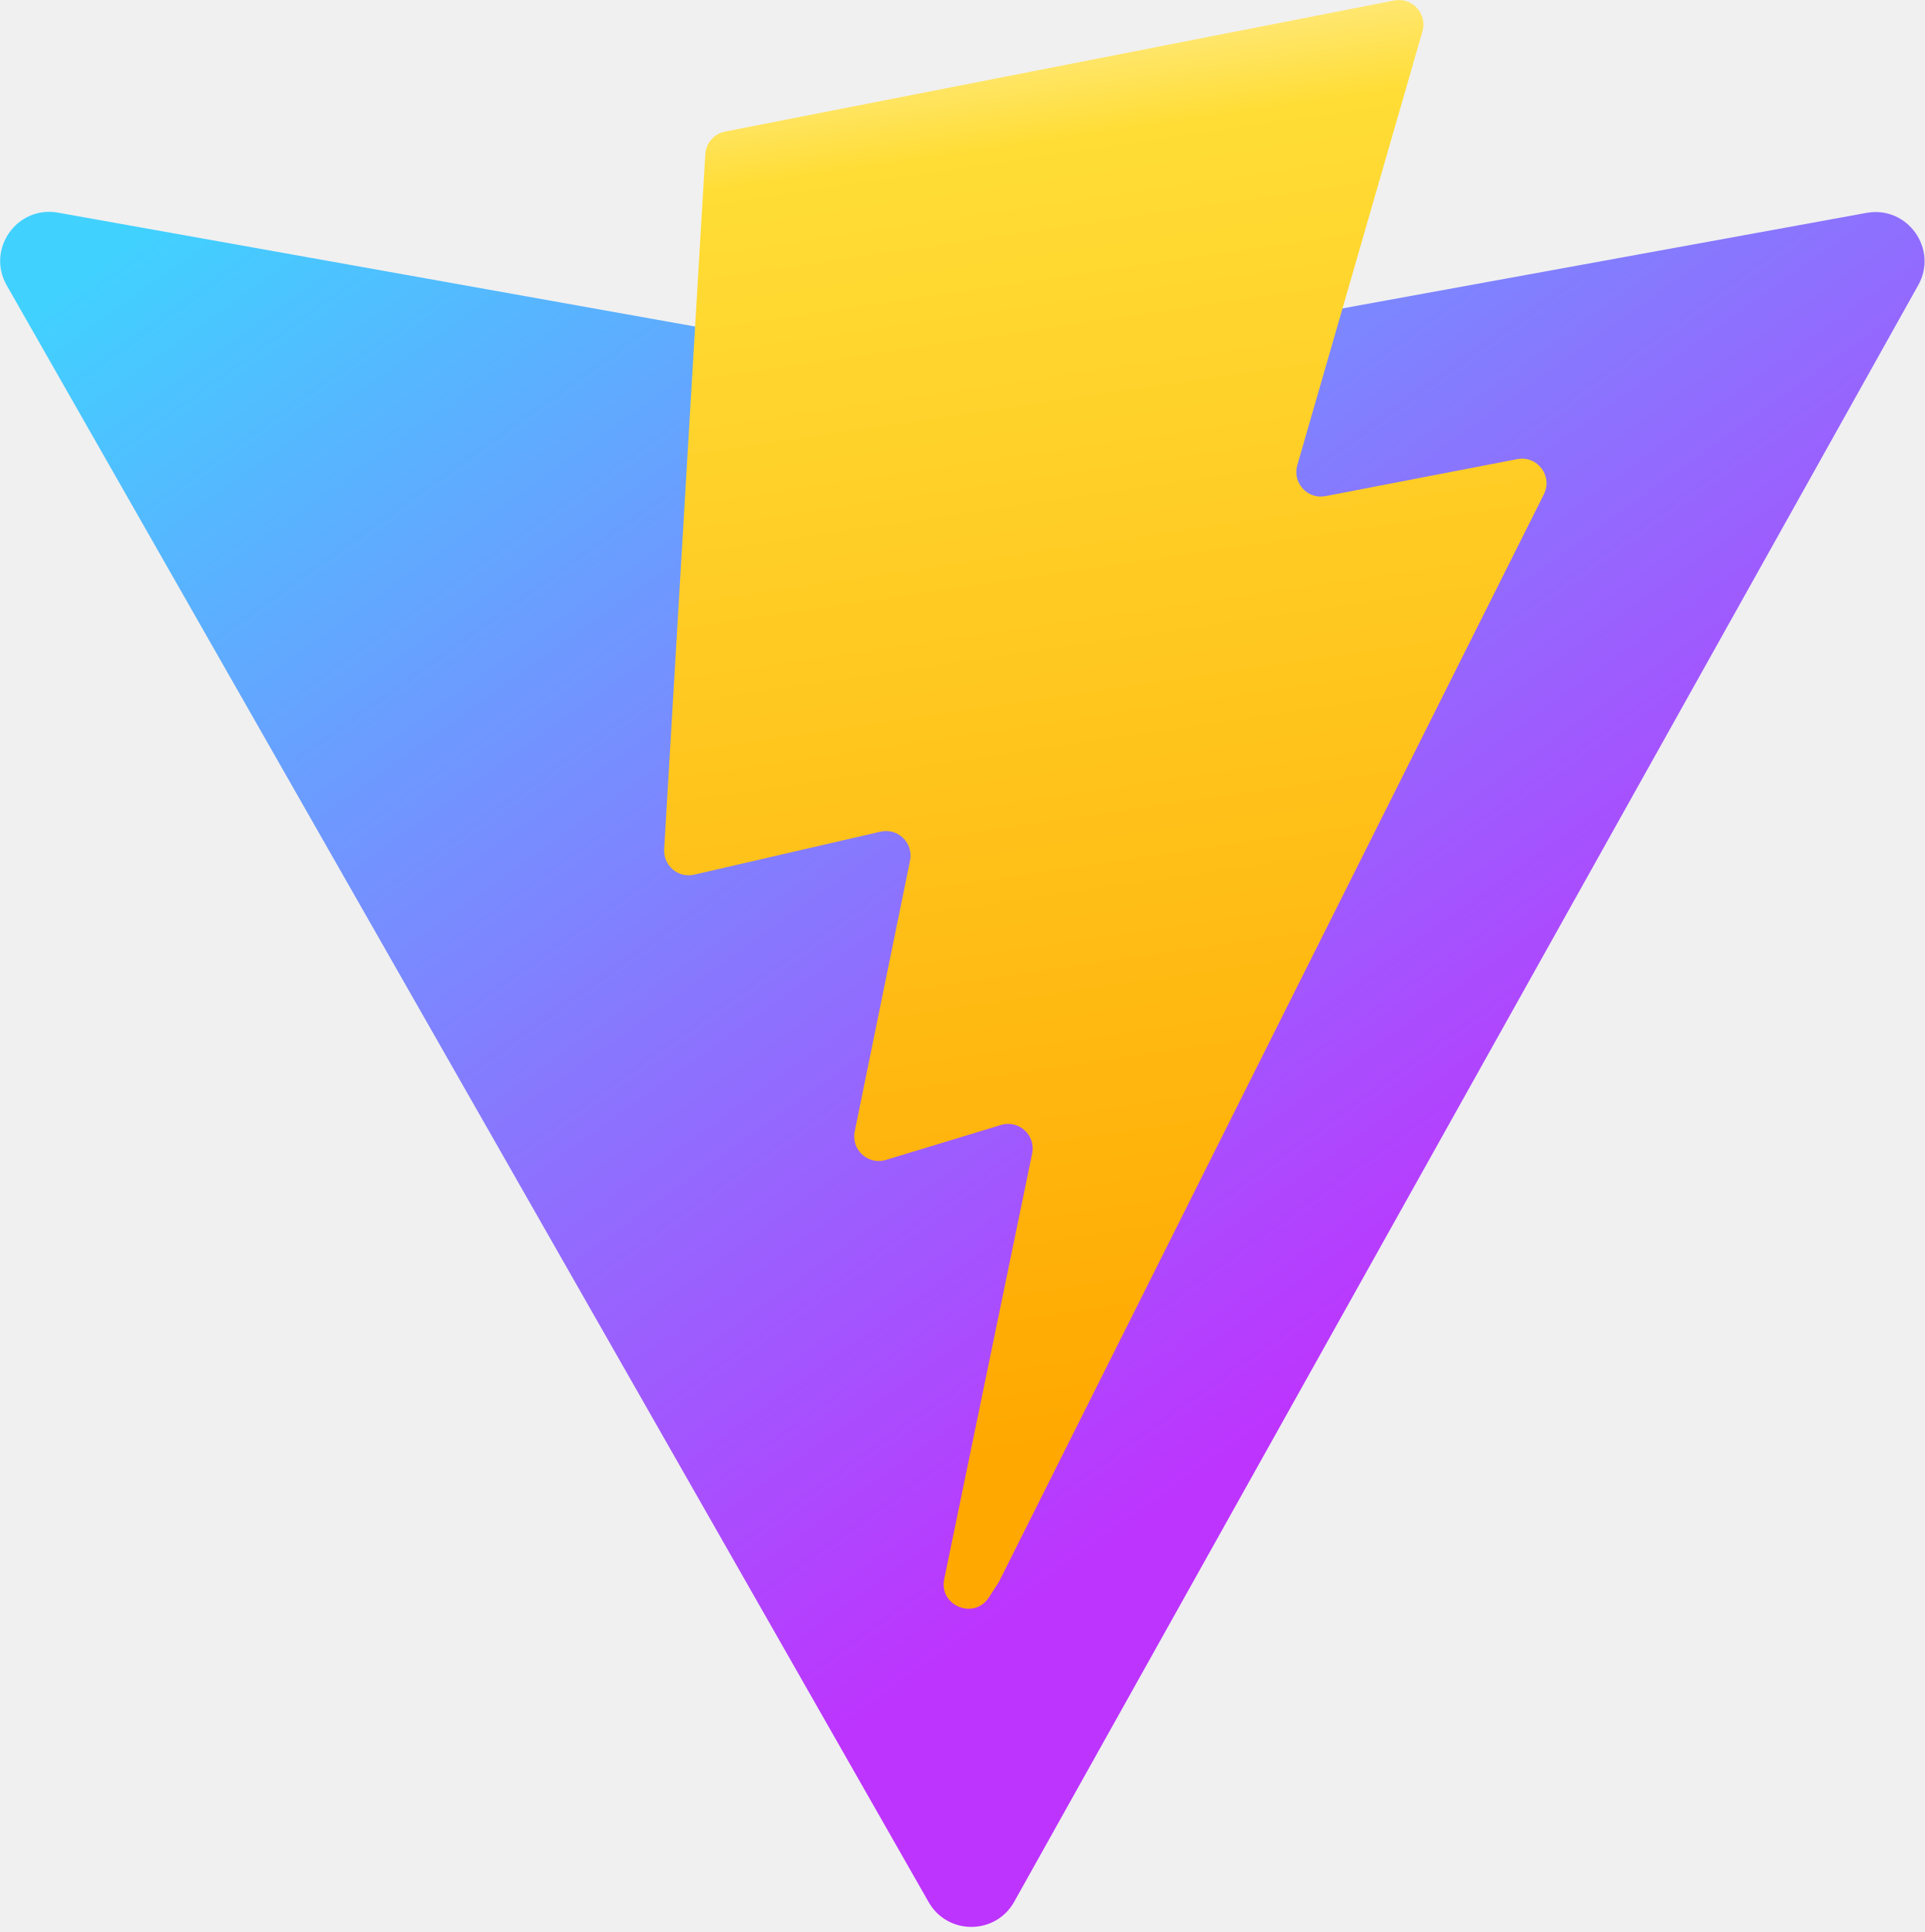
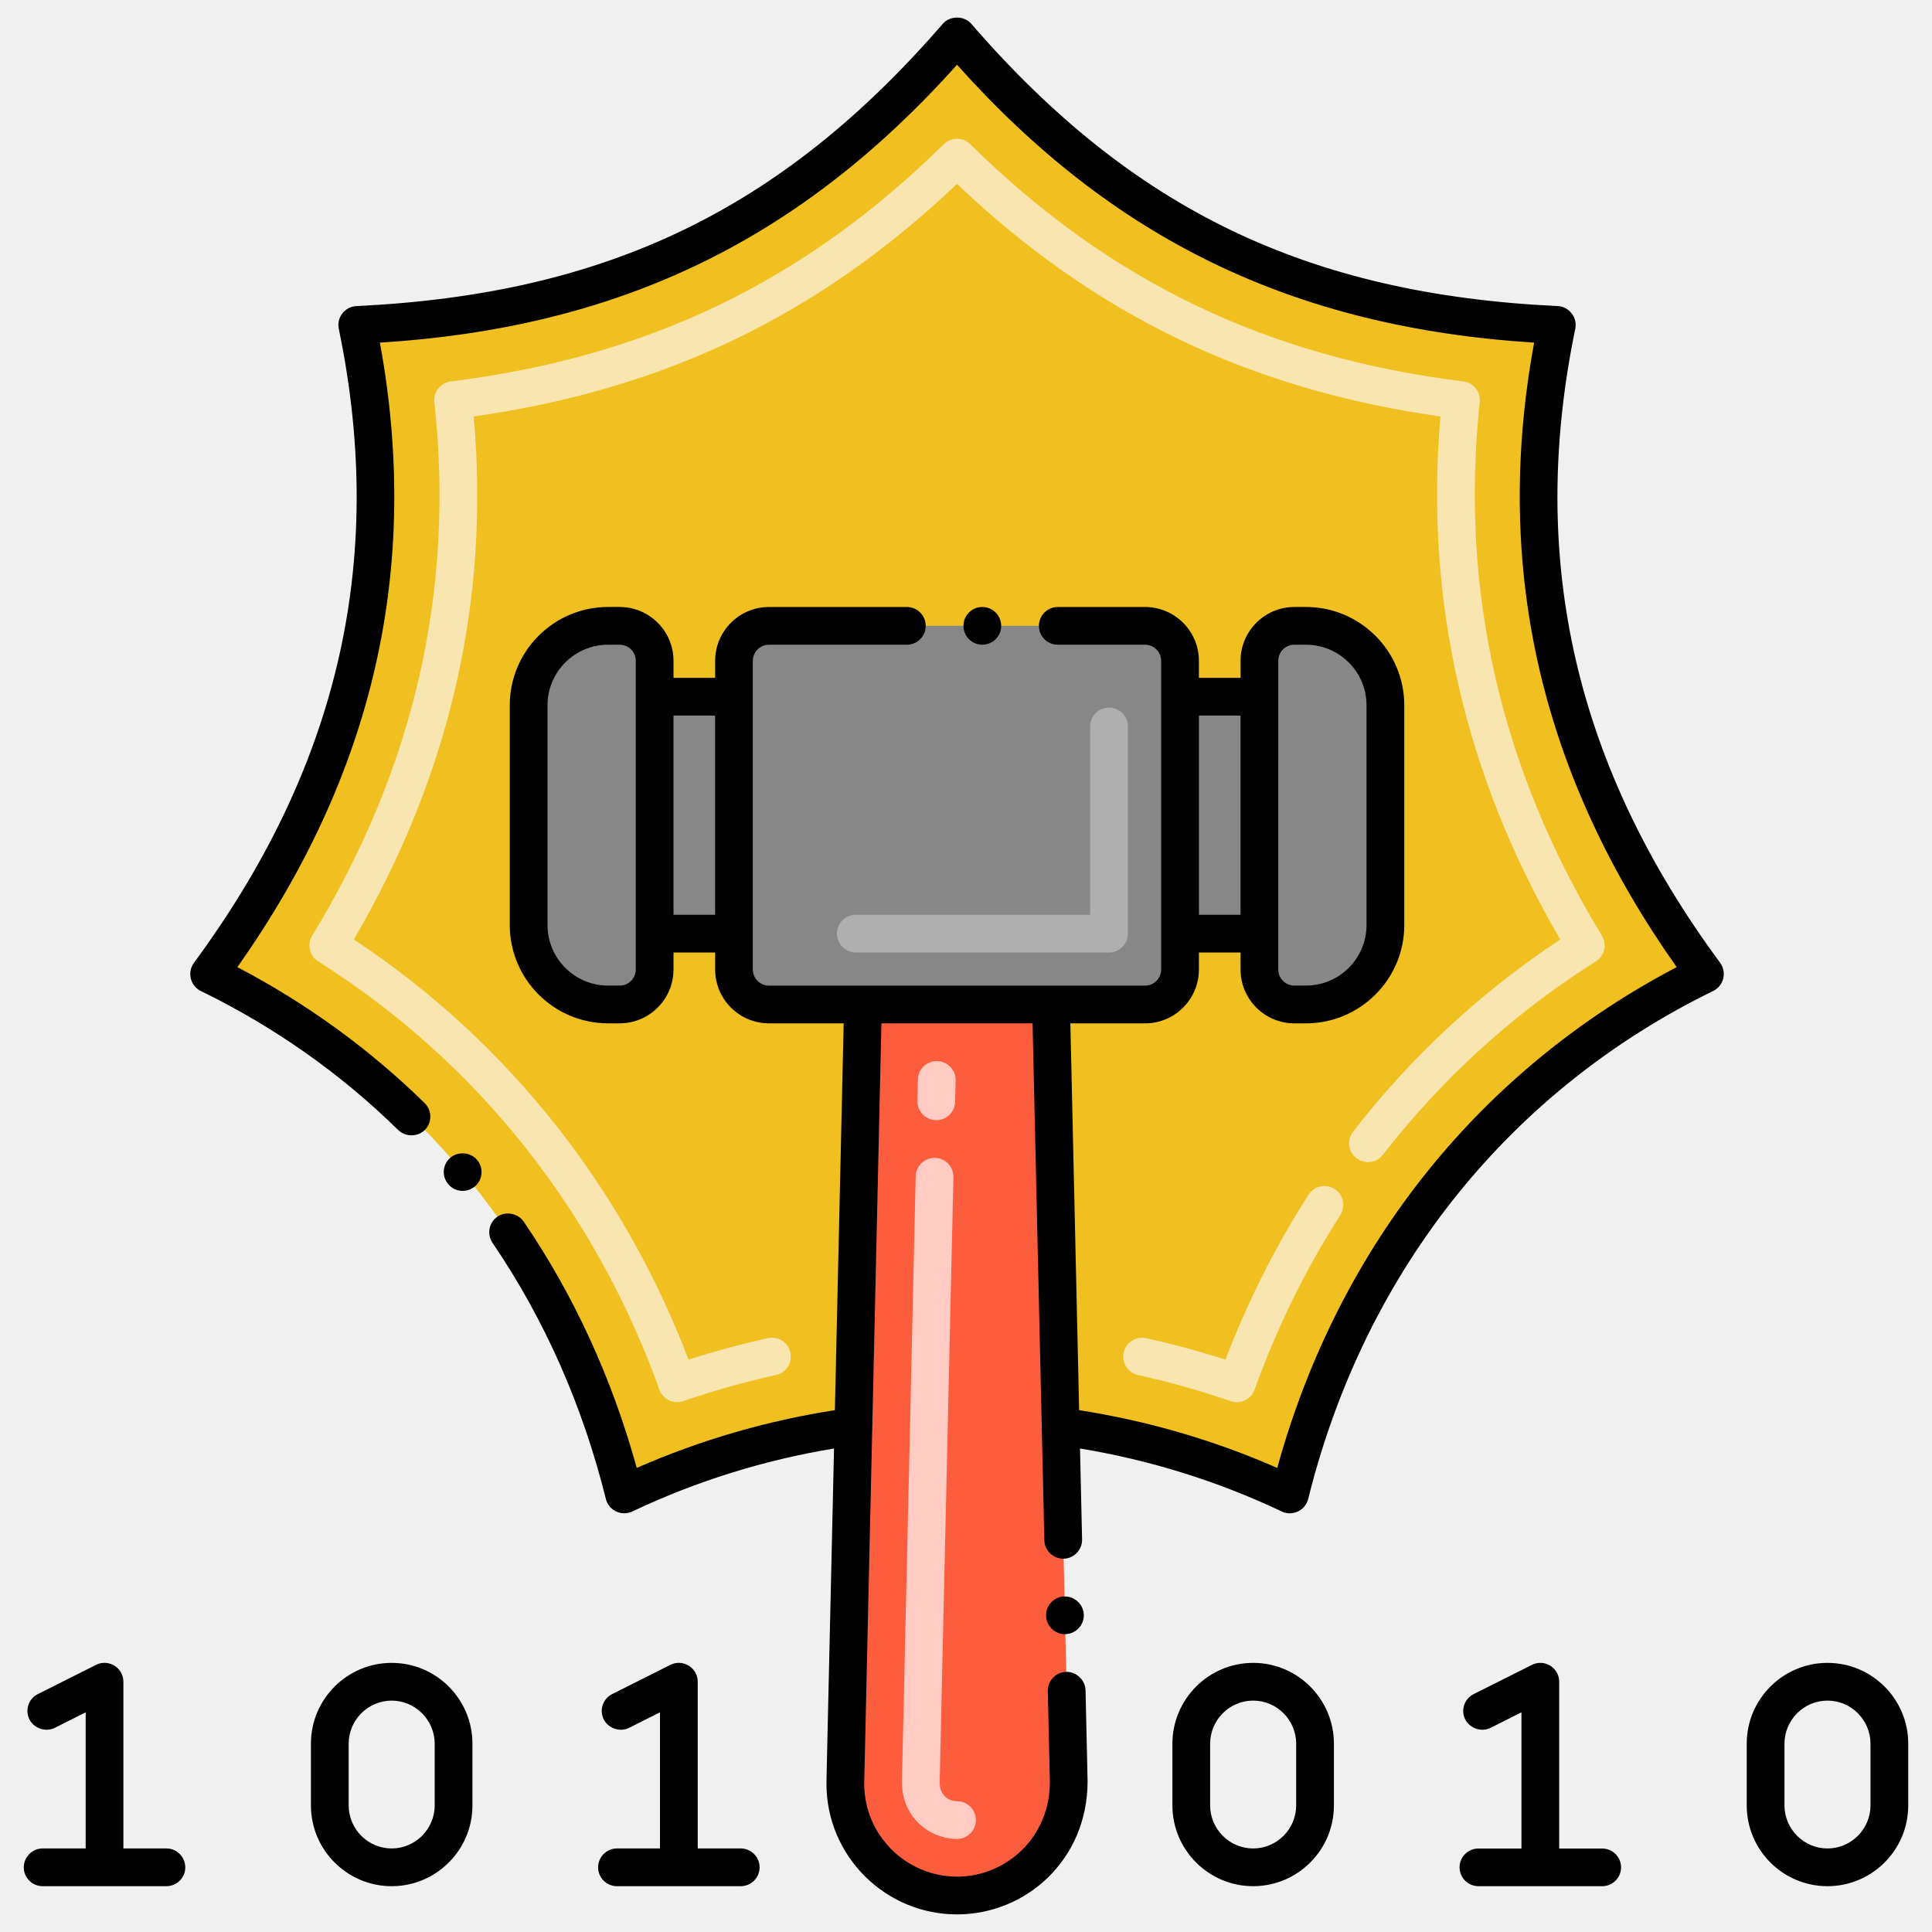
- <svg xmlns="http://www.w3.org/2000/svg" aria-hidden="true" role="img" class="iconify iconify--logos" width="31.88" height="32" preserveAspectRatio="xMidYMid meet" viewBox="0 0 256 257">
-   <defs>
-     <linearGradient id="IconifyId1813088fe1fbc01fb466" x1="-.828%" x2="57.636%" y1="7.652%" y2="78.411%">
-       <stop offset="0%" stop-color="#41D1FF" />
-       <stop offset="100%" stop-color="#BD34FE" />
-     </linearGradient>
-     <linearGradient id="IconifyId1813088fe1fbc01fb467" x1="43.376%" x2="50.316%" y1="2.242%" y2="89.03%">
-       <stop offset="0%" stop-color="#FFEA83" />
-       <stop offset="8.333%" stop-color="#FFDD35" />
-       <stop offset="100%" stop-color="#FFA800" />
-     </linearGradient>
-   </defs>
-   <path fill="url(#IconifyId1813088fe1fbc01fb466)" d="M255.153 37.938L134.897 252.976c-2.483 4.44-8.862 4.466-11.382.048L.875 37.958c-2.746-4.814 1.371-10.646 6.827-9.67l120.385 21.517a6.537 6.537 0 0 0 2.322-.004l117.867-21.483c5.438-.991 9.574 4.796 6.877 9.62Z" />
-   <path fill="url(#IconifyId1813088fe1fbc01fb467)" d="M185.432.063L96.44 17.501a3.268 3.268 0 0 0-2.634 3.014l-5.474 92.456a3.268 3.268 0 0 0 3.997 3.378l24.777-5.718c2.318-.535 4.413 1.507 3.936 3.838l-7.361 36.047c-.495 2.426 1.782 4.5 4.151 3.78l15.304-4.649c2.372-.72 4.652 1.36 4.15 3.788l-11.698 56.621c-.732 3.542 3.979 5.473 5.943 2.437l1.313-2.028l72.516-144.72c1.215-2.423-.88-5.186-3.54-4.672l-25.505 4.922c-2.396.462-4.435-1.77-3.759-4.114l16.646-57.705c.677-2.35-1.37-4.583-3.769-4.113Z" />
+ <svg xmlns="http://www.w3.org/2000/svg" version="1.1" x="0px" y="0px" viewBox="0 0 256 256" style="enable-background:new 0 0 256 256;" xml:space="preserve">
+   <style type="text/css">
+ 	.st0{fill:#878787;}
+ 	.st1{fill:#F2E1D6;}
+ 	.st2{fill:#FFFFFF;}
+ 	.st3{fill:#F0C020;}
+ 	.st4{fill:#F9E5AF;}
+ 	.st5{fill:#72C1E8;}
+ 	.st6{fill:#C5E5FF;}
+ 	.st7{fill:#13BF6D;}
+ 	.st8{fill:#76FFBA;}
+ 	.st9{fill:#EFEFEF;}
+ 	.st10{fill:#FC5D3D;}
+ 	.st11{fill:#FFCBC2;}
+ 	.st12{fill:#FFB69F;}
+ 	.st13{fill:#AFAFAF;}
+ 	.st14{fill:#7C7B7A;}
+ 	.st15{fill:#D6C0B4;}
+ 	.st16{fill:#7A7380;}
+ 	.st17{fill:#F0AB20;}
+ 	.st18{fill:#FBE0E2;}
+ 	.st19{fill:#4C4945;}
+ 	.st20{fill:#68B0D4;}
+ 	.st21{fill:#B35034;}
+ 	.st22{fill:#EDAF85;}
+ 	.st23{fill:#139C6D;}
+ </style>
+   <g id="Layer_2">
+ </g>
+   <g id="Layer_1">
+     <g>
+       <g>
+         <g>
+           <path class="st3" d="M225.91,129.059c-27.483,13.426-47.252,37.816-55,68.96c-9.71-4.6-19.96-7.61-30.37-9.01l-1.27-55.91      h-24.92l-1.27,55.91c-10.41,1.4-20.66,4.41-30.37,9.01c-7.734-31.051-27.414-55.483-55-68.96      c19.21-26.023,26.196-54.196,19.63-86c30.68-1.41,56.11-11.2,79.47-38.27c20.04,23.23,43.62,36.62,79.47,38.27      C199.9,73.919,206.14,102.269,225.91,129.059z" />
+         </g>
+         <g>
+           <path class="st4" d="M87.379,184.139c-8.406-23.41-23.953-43.333-45.213-56.744c-1.155-0.729-1.512-2.249-0.801-3.416      c13.472-22.102,18.918-45.695,16.189-70.685c-0.148-1.357,0.821-2.583,2.177-2.752c26.087-3.248,46.844-13.235,65.323-31.432      c0.973-0.958,2.535-0.958,3.508,0c18.476,18.197,39.236,28.185,65.335,31.432c1.354,0.168,2.322,1.391,2.177,2.747      c-2.676,25,2.823,48.742,16.185,70.688c0.71,1.167,0.353,2.687-0.802,3.415c-9.989,6.301-18.859,14.14-26.363,23.299      c-0.628,0.768-1.247,1.543-1.854,2.328c-0.846,1.092-2.414,1.293-3.508,0.447c-1.092-0.845-1.292-2.415-0.447-3.507      c0.636-0.821,1.282-1.633,1.94-2.437c7.329-8.946,15.903-16.686,25.515-23.037c-12.542-21.477-18.006-44.72-15.873-69.303      c-25.308-3.582-45.776-13.429-64.059-30.813c-18.284,17.384-38.748,27.229-64.042,30.812      c2.177,24.358-3.147,47.534-15.883,69.307c20.806,13.747,35.835,33.348,44.353,55.668c3.457-1.11,6.982-2.063,10.512-2.841      c1.35-0.299,2.682,0.555,2.979,1.903c0.297,1.348-0.555,2.682-1.903,2.979c-4.136,0.912-8.267,2.075-12.278,3.457      C89.257,186.102,87.842,185.431,87.379,184.139z M163.072,185.658c-4.009-1.381-8.14-2.544-12.276-3.457      c-1.349-0.297-2.2-1.631-1.903-2.98c0.298-1.348,1.632-2.202,2.979-1.903c3.53,0.778,7.055,1.731,10.51,2.84      c2.943-7.71,6.642-15.052,11.011-21.854c0.746-1.163,2.291-1.499,3.455-0.752c1.161,0.746,1.498,2.293,0.752,3.455      c-4.597,7.156-8.419,14.938-11.36,23.132C165.777,185.428,164.364,186.102,163.072,185.658z" />
+         </g>
+         <g>
+           <path class="st10" d="M140.54,189.009l-1.27-55.91h-24.92l-1.27,55.91c-0.012,0.544-1.07,46.826-1.07,47.37      c0,8.15,6.61,14.79,14.8,14.79c8.31,0,14.99-6.83,14.8-15.14L140.54,189.009z" />
+         </g>
+         <g>
+           <path class="st11" d="M126.81,243.669c-3.588,0-7.3-2.815-7.3-7.526l1.824-80.276c0.03-1.381,1.176-2.476,2.556-2.443      c1.381,0.032,2.474,1.176,2.442,2.556l-1.823,80.219c0.001,1.679,1.193,2.469,2.301,2.469c1.381,0,2.5,1.119,2.5,2.5      S128.191,243.669,126.81,243.669z M124.062,148.427c-0.02,0-0.038,0-0.058,0c-1.381-0.032-2.475-1.176-2.442-2.557l0.064-2.828      c0.031-1.38,1.158-2.463,2.556-2.442c1.381,0.032,2.475,1.176,2.442,2.557l-0.064,2.828      C126.53,147.345,125.417,148.427,124.062,148.427z" />
+         </g>
+         <g>
+           <g>
+             <path class="st0" d="M101.886,133.1h49.849c2.557,0,4.63-2.073,4.63-4.63v-4.758h10.513v4.755c0,2.557,2.073,4.63,4.63,4.63       h1.54c5.813,0,10.525-4.712,10.525-10.525V93.452c0-5.813-4.712-10.525-10.525-10.525h-1.54c-2.557,0-4.63,2.073-4.63,4.63       v4.758h-10.513v-4.758c0-2.557-2.073-4.63-4.63-4.63h-49.849c-2.557,0-4.63,2.073-4.63,4.63v4.758H86.743v-4.758       c0-2.557-2.073-4.63-4.63-4.63h-1.54c-5.813,0-10.525,4.712-10.525,10.525v29.119c0,5.813,4.712,10.525,10.525,10.525h1.54       c2.557,0,4.63-2.073,4.63-4.63v-4.755h10.513v4.758C97.256,131.027,99.329,133.1,101.886,133.1z" />
+           </g>
+           <g>
+             <path class="st13" d="M146.95,126.212h-33.547c-1.381,0-2.5-1.119-2.5-2.5s1.119-2.5,2.5-2.5h31.047V96.259       c0-1.381,1.119-2.5,2.5-2.5s2.5,1.119,2.5,2.5v27.453C149.45,125.093,148.331,126.212,146.95,126.212z" />
+           </g>
+         </g>
+       </g>
+       <circle cx="130.161" cy="82.929" r="2.5" />
+       <path d="M41.201,231.04v8.2c0,5.89,4.8,10.69,10.699,10.69c5.9,0,10.7-4.8,10.7-10.69v-8.2c0-5.9-4.8-10.7-10.7-10.7    C46,220.339,41.201,225.139,41.201,231.04z M57.6,231.04v8.2c-0.01,3.13-2.569,5.69-5.7,5.69c-3.14,0-5.689-2.56-5.699-5.69v-8.2    c0.01-3.14,2.56-5.69,5.699-5.7C55.031,225.35,57.59,227.899,57.6,231.04z" />
+       <path d="M100.65,247.429c0-1.37-1.119-2.5-2.5-2.5h-5.699v-22.09c0-1.874-1.985-3.058-3.62-2.24l-7.721,3.88    c-1.264,0.643-1.717,2.154-1.109,3.35c0.6,1.2,2.149,1.72,3.359,1.12l4.091-2.06v18.04h-5.7c-1.38,0-2.5,1.13-2.5,2.5    c0,1.38,1.12,2.5,2.5,2.5H98.15C99.531,249.929,100.65,248.81,100.65,247.429z" />
+       <path d="M5.65,244.929c-1.38,0-2.5,1.13-2.5,2.51c0,1.37,1.12,2.49,2.5,2.49h16.4c1.38,0,2.5-1.12,2.5-2.49    c0-1.38-1.12-2.51-2.5-2.51h-5.7v-22.09c0-1.859-1.968-3.066-3.62-2.24l-7.72,3.88c-1.229,0.62-1.729,2.12-1.11,3.35    c0.601,1.2,2.15,1.72,3.36,1.12l4.09-2.06v18.04H5.65z" />
+       <path d="M212.3,249.929c1.38,0,2.5-1.12,2.5-2.5c0-1.37-1.12-2.49-2.5-2.49h-5.7v-22.1c0-1.891-1.997-3.062-3.62-2.23l-7.72,3.87    c-1.229,0.62-1.729,2.12-1.11,3.35c0.601,1.2,2.15,1.72,3.36,1.12l4.09-2.06v18.05h-5.7c-1.38,0-2.5,1.12-2.5,2.49    c0,1.38,1.12,2.5,2.5,2.5H212.3z" />
+       <path d="M166.05,249.929c5.9,0,10.7-4.8,10.7-10.69v-8.2c0-5.9-4.8-10.7-10.7-10.7s-10.69,4.8-10.7,10.7v8.2    C155.36,245.129,160.15,249.929,166.05,249.929z M160.35,231.04c0.01-3.14,2.561-5.7,5.7-5.7s5.69,2.56,5.7,5.7v8.2    c-0.01,3.13-2.561,5.69-5.7,5.69s-5.69-2.56-5.7-5.69V231.04z" />
+       <path d="M231.451,231.04v8.2c0,5.89,4.8,10.69,10.699,10.69c5.9,0,10.7-4.8,10.7-10.69v-8.2c0-5.9-4.8-10.7-10.7-10.7    C236.25,220.339,231.451,225.139,231.451,231.04z M236.451,231.04c0.01-3.14,2.569-5.7,5.699-5.7c3.141,0,5.69,2.56,5.7,5.7v8.2    c-0.01,3.13-2.56,5.69-5.7,5.69c-3.13,0-5.689-2.56-5.699-5.69V231.04z" />
+       <path d="M62.911,157.219c1.06-0.89,1.199-2.47,0.31-3.52c-0.85-1.02-2.5-1.17-3.52-0.32c-1.076,0.906-1.198,2.466-0.311,3.52    C60.251,157.944,61.82,158.116,62.911,157.219z" />
+       <path d="M26.61,131.31c9.74,4.75,18.54,10.95,26.16,18.43c0.96,0.94,2.601,0.92,3.54-0.03c0.96-0.99,0.95-2.57-0.04-3.54    c-7.3-7.16-15.649-13.22-24.819-18.02c18.077-25.572,24.35-52.942,18.89-82.75c30.806-1.927,55.055-12.899,76.47-36.82    c20.625,23.083,44.49,34.788,76.471,36.82c-5.597,30.442,1.259,57.807,18.89,82.75c-25.52,13.367-44.655,36.377-52.93,66.36    c-8.403-3.691-17.221-6.248-26.249-7.655l-1.164-51.254h9.902c3.931,0,7.13-3.2,7.13-7.13v-2.257h5.518v2.255    c0,3.932,3.198,7.13,7.13,7.13h1.541c7.182,0,13.024-5.843,13.024-13.025V93.453c0-7.182-5.843-13.025-13.024-13.025h-1.541    c-3.931,0-7.129,3.198-7.129,7.13v2.259h-5.519V87.56c0-3.93-3.199-7.13-7.13-7.13h-11.569c-1.38,0-2.5,1.12-2.5,2.5    c0,1.38,1.12,2.5,2.5,2.5h11.569c1.17,0,2.13,0.96,2.13,2.13v40.91c0,1.17-0.96,2.13-2.13,2.13c-23.958,0-25.882,0-49.84,0    c-1.18,0-2.13-0.96-2.14-2.13c0-0.837,0-40.905,0-40.91c0.01-1.17,0.96-2.13,2.14-2.13h18.271c1.38,0,2.5-1.12,2.5-2.5    c0-1.38-1.12-2.5-2.5-2.5H101.89c-3.93,0-7.13,3.2-7.13,7.13v2.256h-5.518v-2.259c0-3.932-3.198-7.13-7.13-7.13h-1.54    c-7.183,0-13.025,5.843-13.025,13.025v29.119c0,7.182,5.843,13.025,13.025,13.025h1.54c3.932,0,7.13-3.198,7.13-7.13v-2.255h5.518    v2.257c0,3.93,3.2,7.13,7.13,7.13h9.902l-1.165,51.253c-9.024,1.407-17.852,3.965-26.256,7.656    c-3.271-11.86-8.311-22.85-14.98-32.64c-0.75-1.1-2.37-1.41-3.47-0.66c-1.136,0.785-1.436,2.306-0.66,3.48    c6.88,10.1,11.93,21.52,15.021,33.93c0.375,1.523,2.058,2.338,3.5,1.66c8.511-4.029,17.492-6.823,26.73-8.343    c-1.065,46.838-1.001,43.807-1.001,44.443c0,9.53,7.76,17.29,17.3,17.29c9.098,0,17.3-7.181,17.3-17.66l-0.27-12.03    c-0.04-1.37-1.2-2.46-2.56-2.45c-1.381,0.04-2.471,1.18-2.44,2.56c0.002,0.077,0.27,11.973,0.27,12.05    c0,7.319-5.773,12.52-12.3,12.53c-6.77-0.01-12.29-5.53-12.3-12.29l2.28-100.78h20.029l1.561,68.49    c0.029,1.281,1.06,2.45,2.56,2.45c1.37-0.03,2.471-1.18,2.44-2.56c0,0,0-0.01,0-0.02l-0.273-12.023    c9.239,1.519,18.22,4.314,26.733,8.343c1.34,0.65,3.078-0.042,3.5-1.66c7.659-30.777,27.154-54.367,53.67-67.31    c1.415-0.697,1.825-2.491,0.91-3.74c-19.002-25.756-25.563-53.151-19.19-84c0.317-1.517-0.839-2.949-2.33-3.01    c-33.13-1.57-56.359-12.76-77.699-37.4c-0.95-1.11-2.841-1.1-3.78,0c-21.33,24.63-44.561,35.82-77.69,37.4    c-1.479,0.06-2.663,1.452-2.34,3.01c6.547,31.56-0.681,58.912-19.189,84C24.78,128.824,25.203,130.616,26.61,131.31z     M171.507,85.427h1.541c4.425,0,8.024,3.6,8.024,8.025v29.119c0,4.425-3.6,8.025-8.024,8.025h-1.541    c-1.175,0-2.13-0.956-2.13-2.13c0-0.848,0.001-40.883,0.001-40.91C169.378,86.383,170.333,85.427,171.507,85.427z M158.865,94.816    h5.513l0,26.396h-5.513V94.816z M82.113,130.597h-1.54c-4.425,0-8.025-3.6-8.025-8.025V93.453c0-4.425,3.601-8.025,8.025-8.025    h1.54c1.175,0,2.13,0.956,2.13,2.13c0,1.055,0,38.118,0,40.91C84.243,129.641,83.288,130.597,82.113,130.597z M94.756,121.212    h-5.514V94.816h5.514V121.212z" />
+       <path d="M141.05,211.54c-1.412,0.021-2.479,1.213-2.44,2.55c0.03,1.35,1.15,2.45,2.5,2.45c0.021,0,0.04,0,0.061-0.01    c1.37-0.03,2.47-1.17,2.439-2.55C143.581,212.609,142.42,211.52,141.05,211.54z" />
+     </g>
+   </g>
</svg>
